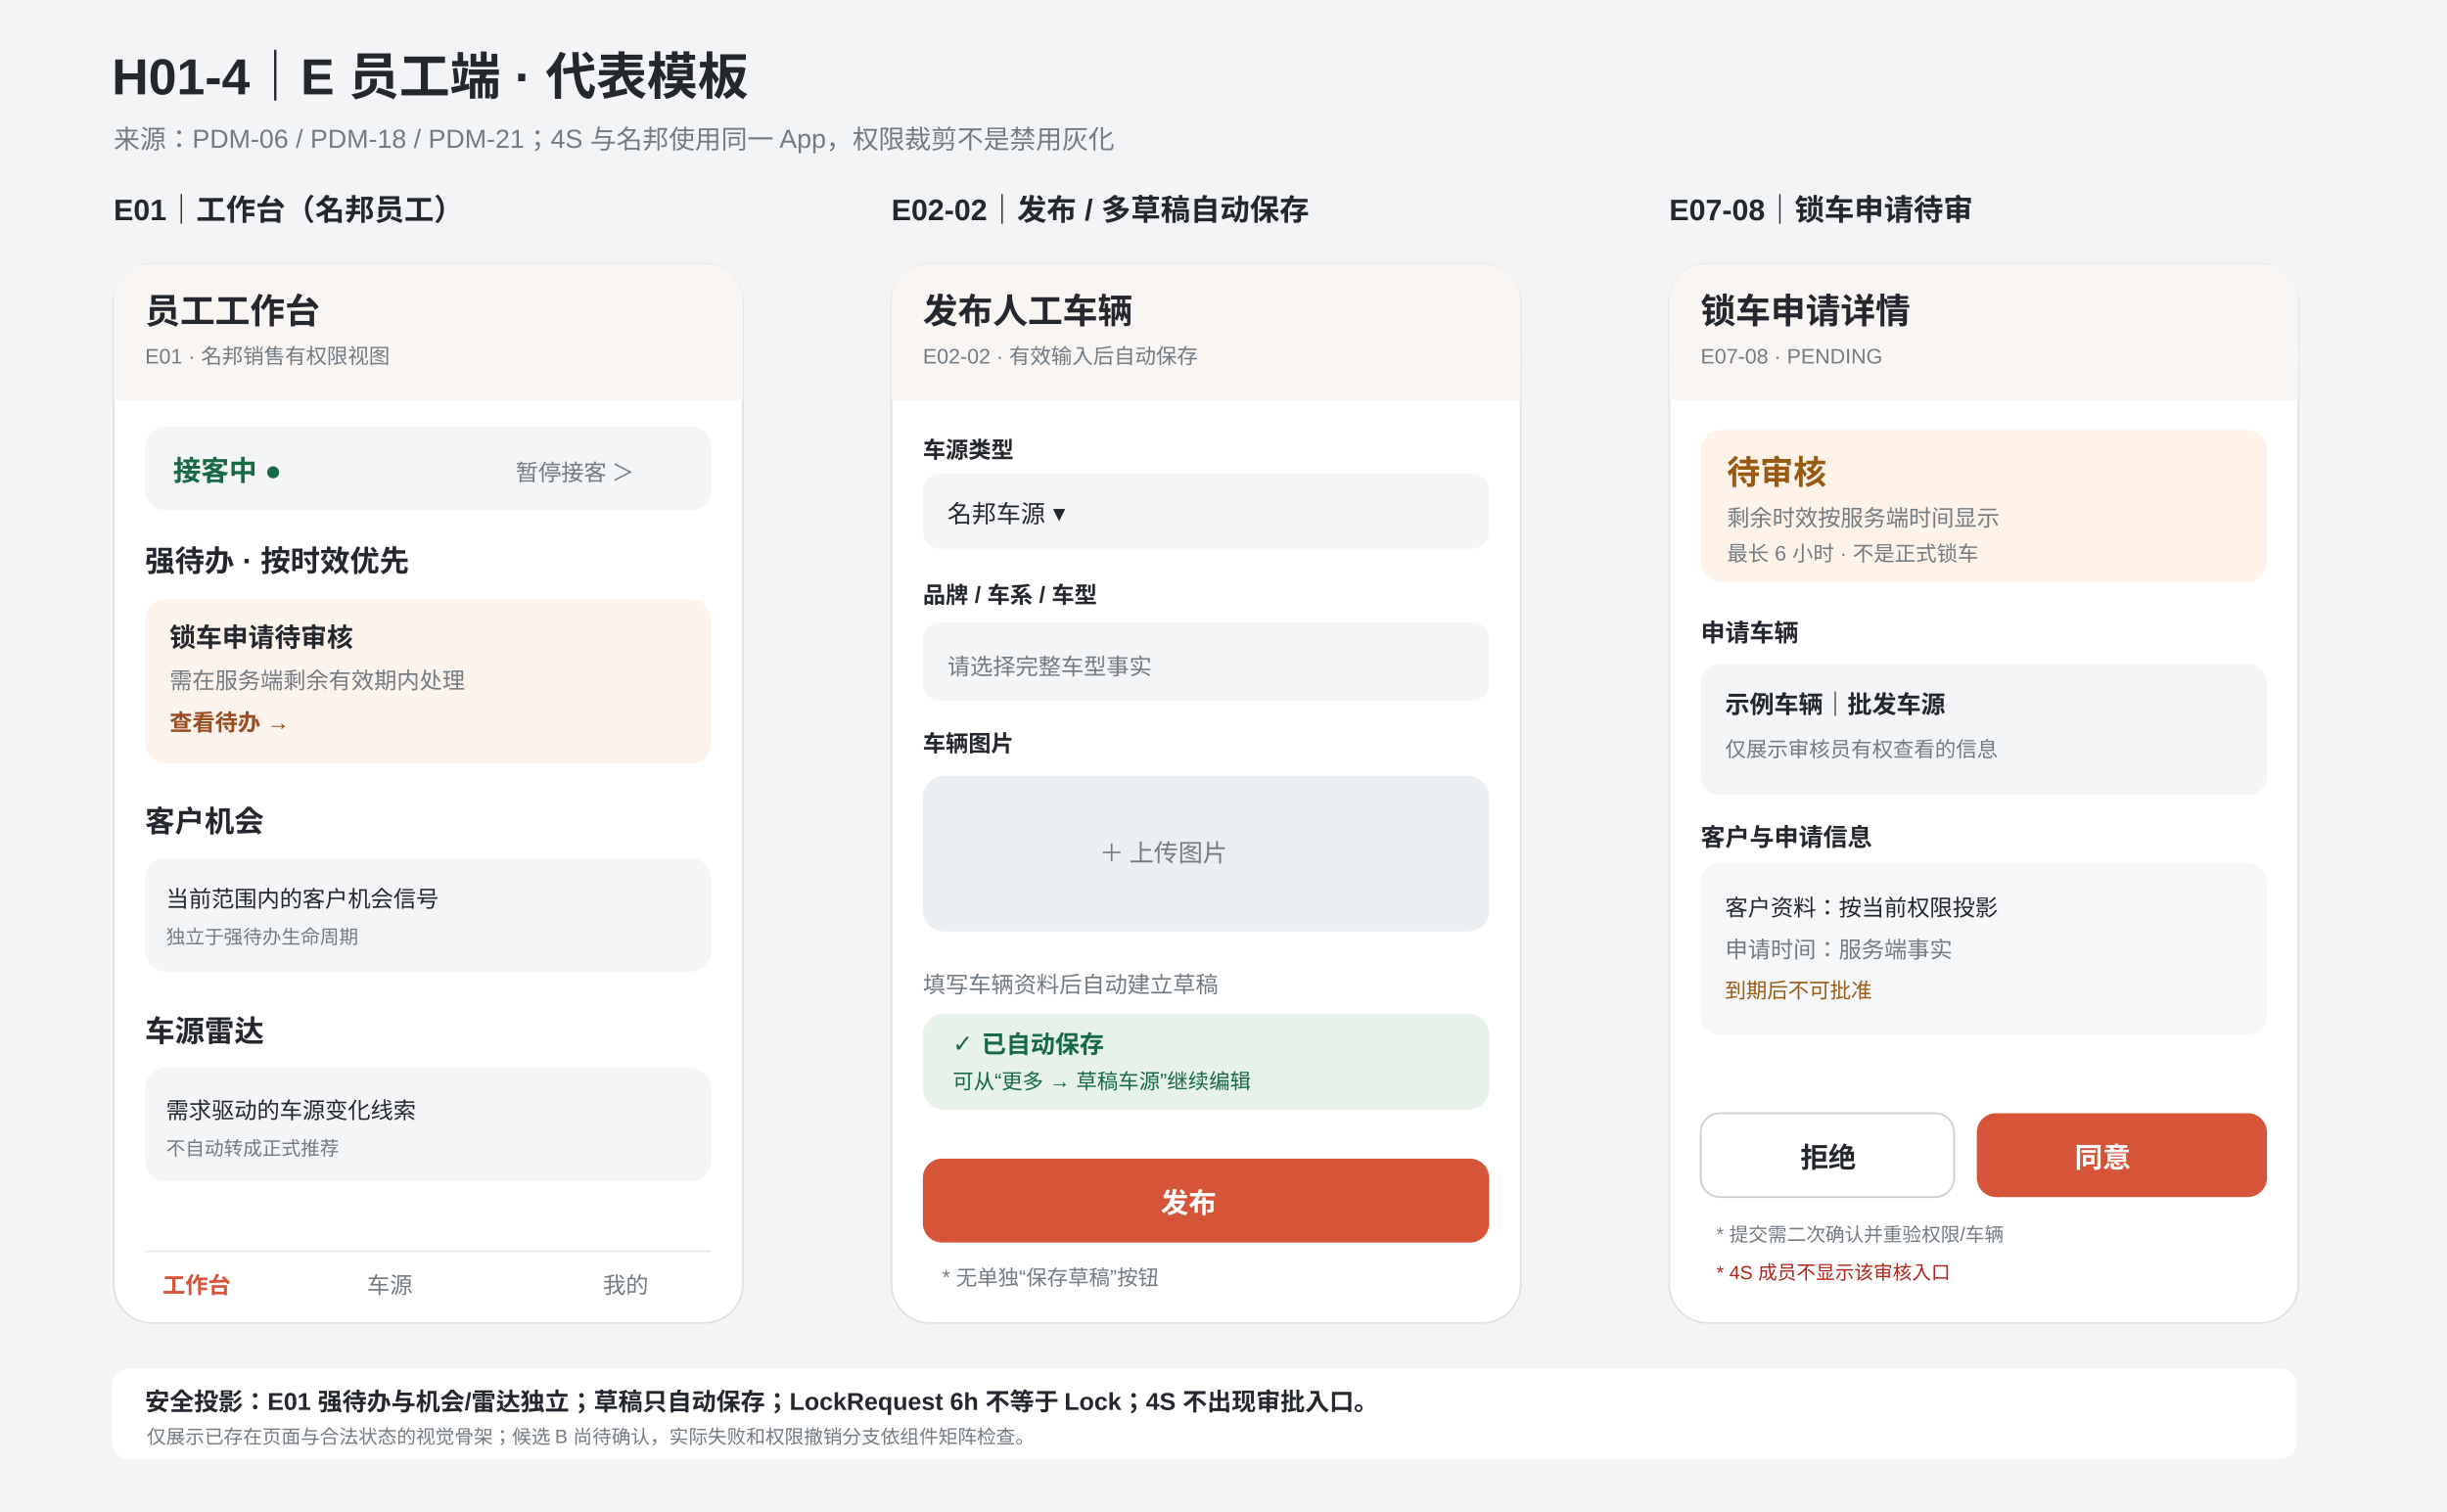
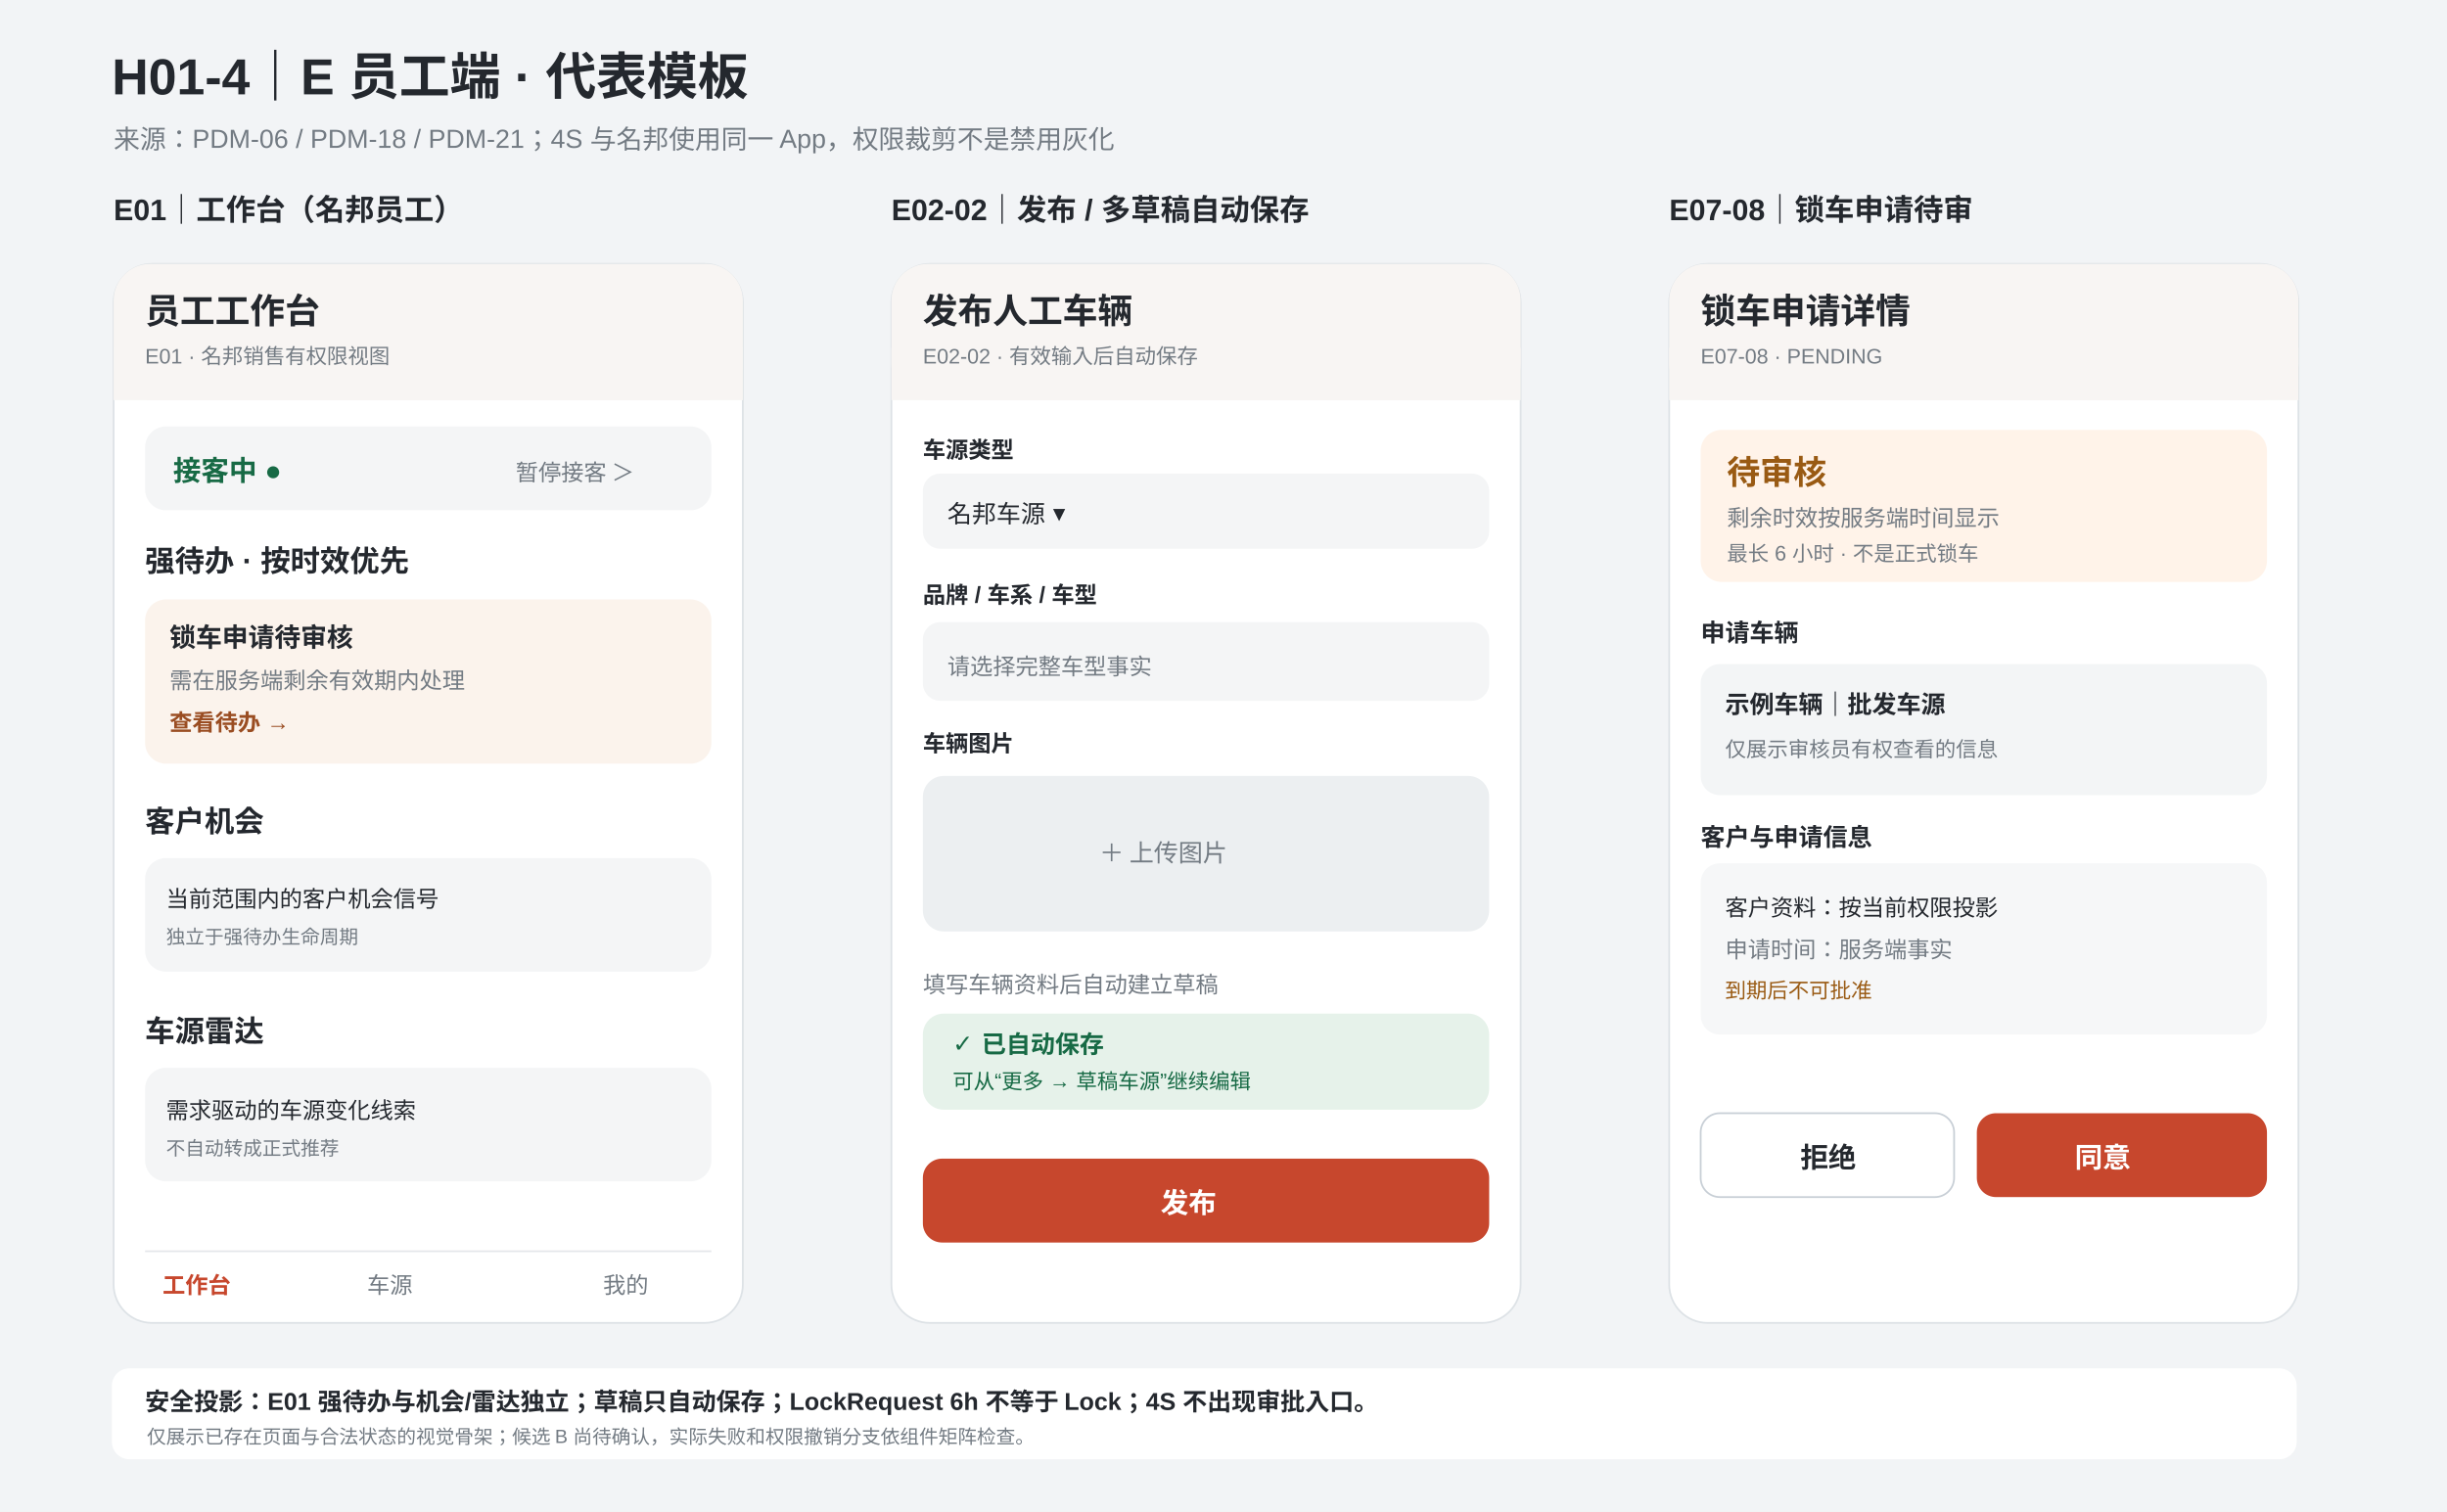
<svg xmlns="http://www.w3.org/2000/svg" width="1400" height="865" viewBox="0 0 1400 865" role="img" aria-labelledby="title desc">
  <rect x="0" y="0" width="1400" height="865" rx="0" fill="#F2F4F6" stroke="none" />
  <text x="64" y="54" font-size="29" fill="#24282E" font-weight="750" font-family="system-ui,Arial,sans-serif">H01-4｜E 员工端 · 代表模板</text>
  <text x="65" y="85" font-size="15" fill="#737B83" font-weight="400" font-family="system-ui,Arial,sans-serif">来源：PDM-06 / PDM-18 / PDM-21；4S 与名邦使用同一 App，权限裁剪不是禁用灰化</text>
  <text x="65" y="126" font-size="17" fill="#24282E" font-weight="700" font-family="system-ui,Arial,sans-serif">E01｜工作台（名邦员工）</text>
  <text x="510" y="126" font-size="17" fill="#24282E" font-weight="700" font-family="system-ui,Arial,sans-serif">E02-02｜发布 / 多草稿自动保存</text>
  <text x="955" y="126" font-size="17" fill="#24282E" font-weight="700" font-family="system-ui,Arial,sans-serif">E07-08｜锁车申请待审</text>
  <g transform="translate(65 151)">
    <rect x="0" y="0" width="360" height="606" rx="22" fill="#fff" stroke="#DDE2E6" />
    <rect x="0" y="0" width="360" height="78" rx="21" fill="#F8F5F3" stroke="none" />
    <rect x="0" y="48" width="360" height="30" rx="0" fill="#F8F5F3" stroke="none" />
    <text x="18" y="34" font-size="20" fill="#24282E" font-weight="700" font-family="system-ui,Arial,sans-serif">员工工作台</text>
    <text x="18" y="57" font-size="12" fill="#737B83" font-weight="400" font-family="system-ui,Arial,sans-serif">E01 · 名邦销售有权限视图</text>
    <rect x="18" y="93" width="324" height="48" rx="12" fill="#F4F5F6" stroke="none" />
    <text x="34" y="124" font-size="16" fill="#176A45" font-weight="700" font-family="system-ui,Arial,sans-serif">接客中    ●</text>
    <text x="230" y="124" font-size="13" fill="#737B83" font-weight="400" font-family="system-ui,Arial,sans-serif">暂停接客 ＞</text>
    <text x="18" y="176" font-size="17" fill="#24282E" font-weight="700" font-family="system-ui,Arial,sans-serif">强待办  ·  按时效优先</text>
    <rect x="18" y="192" width="324" height="94" rx="12" fill="#FBF3EC" stroke="none" />
    <text x="32" y="219" font-size="15" fill="#24282E" font-weight="700" font-family="system-ui,Arial,sans-serif">锁车申请待审核</text>
    <text x="32" y="243" font-size="13" fill="#737B83" font-weight="400" font-family="system-ui,Arial,sans-serif">需在服务端剩余有效期内处理</text>
    <text x="32" y="267" font-size="13" fill="#9A4D22" font-weight="650" font-family="system-ui,Arial,sans-serif">查看待办  →</text>
    <text x="18" y="325" font-size="17" fill="#24282E" font-weight="700" font-family="system-ui,Arial,sans-serif">客户机会</text>
    <rect x="18" y="340" width="324" height="65" rx="12" fill="#F4F5F6" stroke="none" />
    <text x="30" y="368" font-size="13" fill="#24282E" font-weight="400" font-family="system-ui,Arial,sans-serif">当前范围内的客户机会信号</text>
    <text x="30" y="389" font-size="11" fill="#737B83" font-weight="400" font-family="system-ui,Arial,sans-serif">独立于强待办生命周期</text>
    <text x="18" y="445" font-size="17" fill="#24282E" font-weight="700" font-family="system-ui,Arial,sans-serif">车源雷达</text>
    <rect x="18" y="460" width="324" height="65" rx="12" fill="#F4F5F6" stroke="none" />
    <text x="30" y="489" font-size="13" fill="#24282E" font-weight="400" font-family="system-ui,Arial,sans-serif">需求驱动的车源变化线索</text>
    <text x="30" y="510" font-size="11" fill="#737B83" font-weight="400" font-family="system-ui,Arial,sans-serif">不自动转成正式推荐</text>
    <line x1="18" y1="565" x2="342" y2="565" stroke="#E5E7EB" />
-     <text x="28" y="589" font-size="13" fill="#D65438" font-weight="700" font-family="system-ui,Arial,sans-serif">工作台</text>
+     <text x="28" y="589" font-size="13" fill="#C7472D" font-weight="700" font-family="system-ui,Arial,sans-serif">工作台</text>
    <text x="145" y="589" font-size="13" fill="#737B83" font-weight="400" font-family="system-ui,Arial,sans-serif">车源</text>
    <text x="280" y="589" font-size="13" fill="#737B83" font-weight="400" font-family="system-ui,Arial,sans-serif">我的</text>
  </g>
  <g transform="translate(510 151)">
    <rect x="0" y="0" width="360" height="606" rx="22" fill="#fff" stroke="#DDE2E6" />
    <rect x="0" y="0" width="360" height="78" rx="21" fill="#F8F5F3" stroke="none" />
    <rect x="0" y="48" width="360" height="30" rx="0" fill="#F8F5F3" stroke="none" />
    <text x="18" y="34" font-size="20" fill="#24282E" font-weight="700" font-family="system-ui,Arial,sans-serif">发布人工车辆</text>
    <text x="18" y="57" font-size="12" fill="#737B83" font-weight="400" font-family="system-ui,Arial,sans-serif">E02-02 · 有效输入后自动保存</text>
    <text x="18" y="111" font-size="13" fill="#24282E" font-weight="650" font-family="system-ui,Arial,sans-serif">车源类型</text>
    <rect x="18" y="120" width="324" height="43" rx="10" fill="#F4F5F6" stroke="none" />
    <text x="32" y="148" font-size="14" fill="#24282E" font-weight="400" font-family="system-ui,Arial,sans-serif">名邦车源  ▾</text>
    <text x="18" y="194" font-size="13" fill="#24282E" font-weight="650" font-family="system-ui,Arial,sans-serif">品牌 / 车系 / 车型</text>
    <rect x="18" y="205" width="324" height="45" rx="10" fill="#F4F5F6" stroke="none" />
    <text x="32" y="235" font-size="13" fill="#737B83" font-weight="400" font-family="system-ui,Arial,sans-serif">请选择完整车型事实</text>
    <text x="18" y="279" font-size="13" fill="#24282E" font-weight="650" font-family="system-ui,Arial,sans-serif">车辆图片</text>
    <rect x="18" y="293" width="324" height="89" rx="12" fill="#ECEFF1" stroke="none" />
    <text x="119" y="342" font-size="14" fill="#737B83" font-weight="400" font-family="system-ui,Arial,sans-serif">＋ 上传图片</text>
    <text x="18" y="417" font-size="13" fill="#737B83" font-weight="400" font-family="system-ui,Arial,sans-serif">填写车辆资料后自动建立草稿</text>
    <rect x="18" y="429" width="324" height="55" rx="12" fill="#E6F2EA" stroke="none" />
    <text x="35" y="451" font-size="14" fill="#176A45" font-weight="700" font-family="system-ui,Arial,sans-serif">✓   已自动保存</text>
    <text x="35" y="472" font-size="12" fill="#176A45" font-weight="400" font-family="system-ui,Arial,sans-serif">可从“更多 → 草稿车源”继续编辑</text>
-     <rect x="18" y="512" width="324" height="48" rx="11" fill="#D65438" stroke="none" />
+     <rect x="18" y="512" width="324" height="48" rx="11" fill="#C7472D" stroke="none" />
    <text x="154" y="543" font-size="16" fill="#fff" font-weight="700" font-family="system-ui,Arial,sans-serif">发布</text>
-     <text x="29" y="584" font-size="12" fill="#737B83" font-weight="400" font-family="system-ui,Arial,sans-serif">* 无单独“保存草稿”按钮</text>
  </g>
  <g transform="translate(955 151)">
    <rect x="0" y="0" width="360" height="606" rx="22" fill="#fff" stroke="#DDE2E6" />
    <rect x="0" y="0" width="360" height="78" rx="21" fill="#F8F5F3" stroke="none" />
    <rect x="0" y="48" width="360" height="30" rx="0" fill="#F8F5F3" stroke="none" />
    <text x="18" y="34" font-size="20" fill="#24282E" font-weight="700" font-family="system-ui,Arial,sans-serif">锁车申请详情</text>
    <text x="18" y="57" font-size="12" fill="#737B83" font-weight="400" font-family="system-ui,Arial,sans-serif">E07-08 · PENDING</text>
    <rect x="18" y="95" width="324" height="87" rx="12" fill="#FFF3E9" stroke="none" />
    <text x="33" y="126" font-size="19" fill="#995A13" font-weight="750" font-family="system-ui,Arial,sans-serif">待审核</text>
    <text x="33" y="150" font-size="13" fill="#737B83" font-weight="400" font-family="system-ui,Arial,sans-serif">剩余时效按服务端时间显示</text>
    <text x="33" y="170" font-size="12" fill="#737B83" font-weight="400" font-family="system-ui,Arial,sans-serif">最长 6 小时 · 不是正式锁车</text>
    <text x="18" y="216" font-size="14" fill="#24282E" font-weight="650" font-family="system-ui,Arial,sans-serif">申请车辆</text>
    <rect x="18" y="229" width="324" height="75" rx="11" fill="#F3F5F6" stroke="none" />
    <text x="32" y="257" font-size="14" fill="#24282E" font-weight="700" font-family="system-ui,Arial,sans-serif">示例车辆｜批发车源</text>
    <text x="32" y="282" font-size="12" fill="#737B83" font-weight="400" font-family="system-ui,Arial,sans-serif">仅展示审核员有权查看的信息</text>
    <text x="18" y="333" font-size="14" fill="#24282E" font-weight="650" font-family="system-ui,Arial,sans-serif">客户与申请信息</text>
    <rect x="18" y="343" width="324" height="98" rx="11" fill="#F6F7F8" stroke="none" />
    <text x="32" y="373" font-size="13" fill="#24282E" font-weight="400" font-family="system-ui,Arial,sans-serif">客户资料：按当前权限投影</text>
    <text x="32" y="397" font-size="13" fill="#737B83" font-weight="400" font-family="system-ui,Arial,sans-serif">申请时间：服务端事实</text>
    <text x="32" y="420" font-size="12" fill="#995A13" font-weight="400" font-family="system-ui,Arial,sans-serif">到期后不可批准</text>
    <rect x="18" y="486" width="145" height="48" rx="11" fill="#fff" stroke="#C8CFD6" />
    <text x="75" y="517" font-size="16" fill="#24282E" font-weight="700" font-family="system-ui,Arial,sans-serif">拒绝</text>
-     <rect x="176" y="486" width="166" height="48" rx="11" fill="#D65438" stroke="none" />
+     <rect x="176" y="486" width="166" height="48" rx="11" fill="#C7472D" stroke="none" />
    <text x="232" y="517" font-size="16" fill="#fff" font-weight="700" font-family="system-ui,Arial,sans-serif">同意</text>
-     <text x="27" y="559" font-size="11" fill="#737B83" font-weight="400" font-family="system-ui,Arial,sans-serif">* 提交需二次确认并重验权限/车辆</text>
-     <text x="27" y="581" font-size="11" fill="#B42318" font-weight="400" font-family="system-ui,Arial,sans-serif">* 4S 成员不显示该审核入口</text>
  </g>
  <rect x="64" y="783" width="1250" height="52" rx="10" fill="#fff" stroke="none" />
  <text x="83" y="807" font-size="14" fill="#24282E" font-weight="650" font-family="system-ui,Arial,sans-serif">安全投影：E01 强待办与机会/雷达独立；草稿只自动保存；LockRequest 6h 不等于 Lock；4S 不出现审批入口。</text>
  <text x="84" y="826" font-size="11" fill="#737B83" font-weight="400" font-family="system-ui,Arial,sans-serif">仅展示已存在页面与合法状态的视觉骨架；候选 B 尚待确认，实际失败和权限撤销分支依组件矩阵检查。</text>
</svg>
